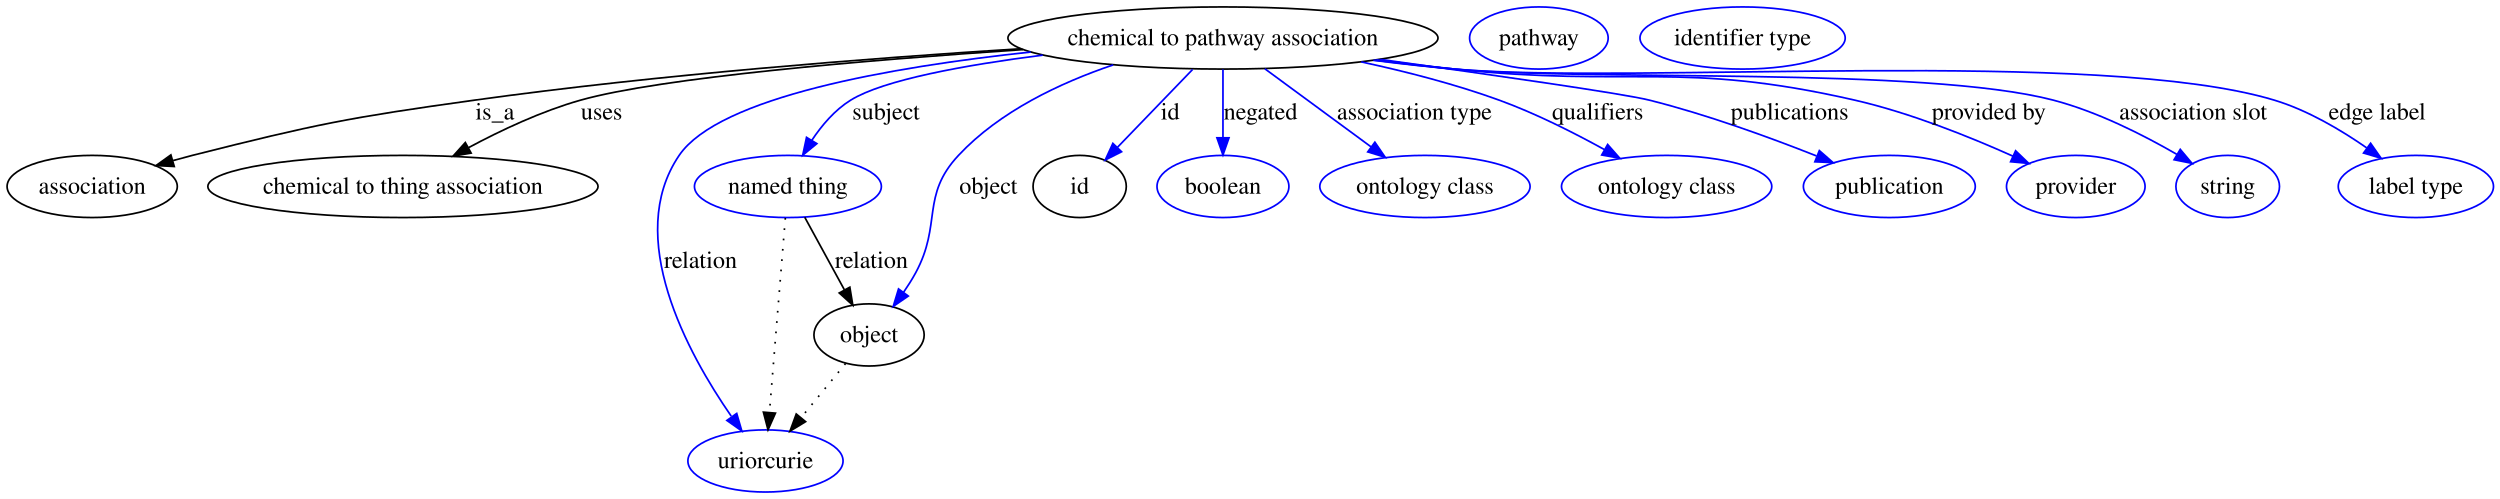
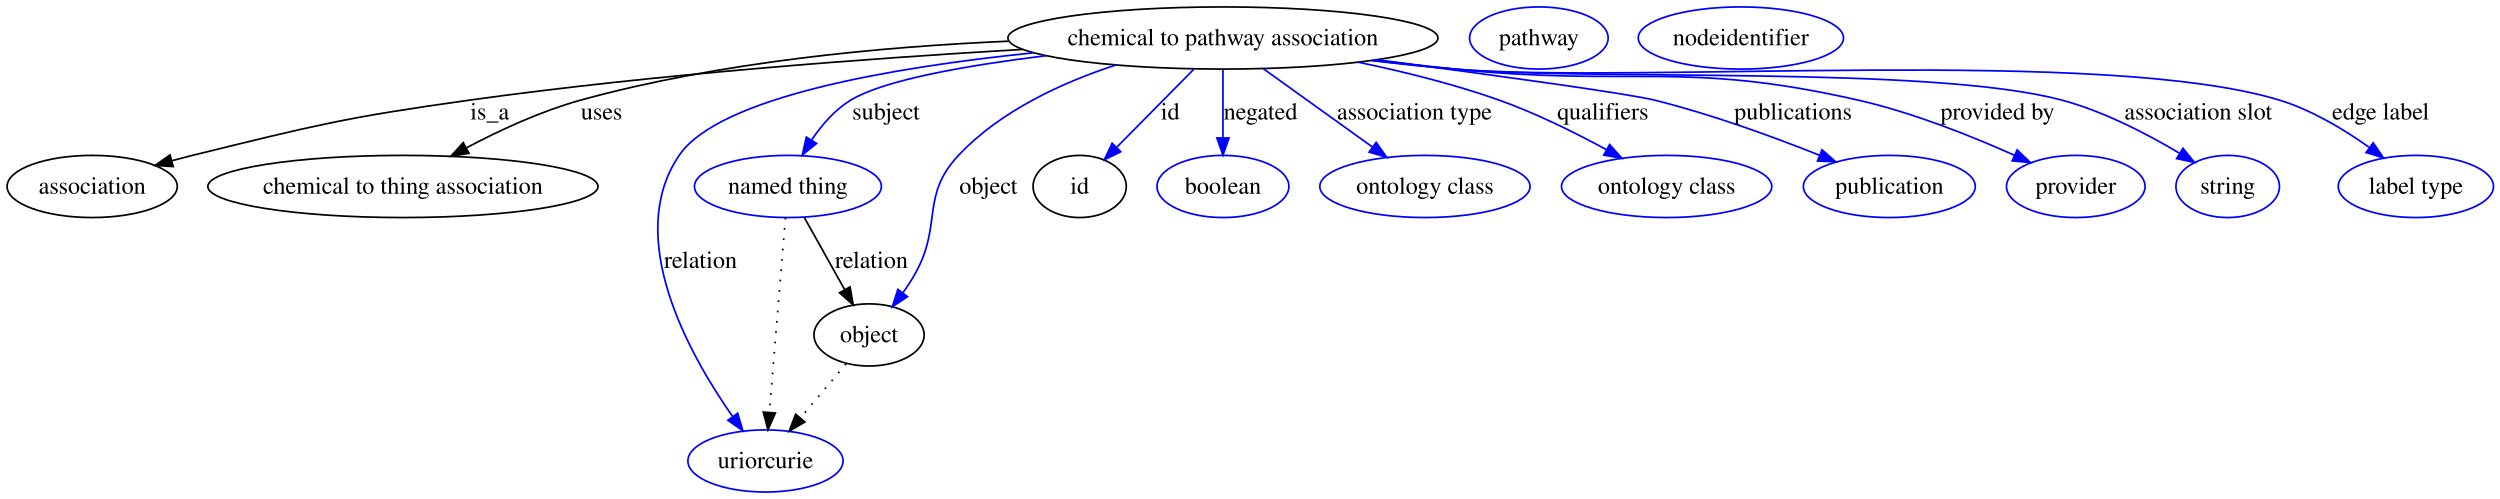
<svg xmlns="http://www.w3.org/2000/svg" width="1448pt" height="289pt" viewBox="0.00 0.00 1448.13 289.00">
  <g id="graph0" class="graph" transform="scale(1 1) rotate(0) translate(4 285)">
-     <polygon fill="#ffffff" stroke="transparent" points="-4,4 -4,-285 1444.131,-285 1444.131,4 -4,4" />
+     <polygon fill="white" stroke="transparent" points="-4,4 -4,-285 1444.13,-285 1444.13,4 -4,4" />
    <g id="node1" class="node">
-       <ellipse fill="none" stroke="#000000" cx="704.402" cy="-263" rx="124.574" ry="18" />
-       <text text-anchor="middle" x="704.402" y="-258.8" font-family="Times,serif" font-size="14.00" fill="#000000">chemical to pathway association</text>
+       <ellipse fill="none" stroke="black" cx="704.4" cy="-263" rx="124.57" ry="18" />
+       <text text-anchor="middle" x="704.4" y="-258.8" font-family="Times,serif" font-size="14.00">chemical to pathway association</text>
    </g>
    <g id="node2" class="node">
-       <ellipse fill="none" stroke="#000000" cx="49.401" cy="-177" rx="49.303" ry="18" />
-       <text text-anchor="middle" x="49.401" y="-172.8" font-family="Times,serif" font-size="14.00" fill="#000000">association</text>
+       <ellipse fill="none" stroke="black" cx="49.4" cy="-177" rx="49.3" ry="18" />
+       <text text-anchor="middle" x="49.4" y="-172.8" font-family="Times,serif" font-size="14.00">association</text>
    </g>
    <g id="edge1" class="edge">
-       <path fill="none" stroke="#000000" d="M587.167,-256.782C499.713,-251.292 377.453,-241.815 270.85,-227 197.532,-216.811 179.175,-213.107 107.401,-195 103.763,-194.082 100.015,-193.071 96.258,-192.012" />
-       <polygon fill="#000000" stroke="#000000" points="96.943,-188.565 86.363,-189.121 94.98,-195.285 96.943,-188.565" />
-       <text text-anchor="middle" x="282.677" y="-215.8" font-family="Times,serif" font-size="14.00" fill="#000000">is_a</text>
+       <path fill="none" stroke="black" d="M588.19,-256.39C500,-251.23 375.91,-242.06 267.85,-227 195.83,-216.97 178.02,-212.35 107.4,-195 103.56,-194.06 99.58,-193.02 95.61,-191.94" />
+       <polygon fill="black" stroke="black" points="96.35,-188.51 85.78,-189.19 94.47,-195.26 96.35,-188.51" />
+       <text text-anchor="middle" x="279.68" y="-215.8" font-family="Times,serif" font-size="14.00">is_a</text>
    </g>
    <g id="node3" class="node">
-       <ellipse fill="none" stroke="#000000" cx="229.401" cy="-177" rx="113.014" ry="18" />
-       <text text-anchor="middle" x="229.401" y="-172.8" font-family="Times,serif" font-size="14.00" fill="#000000">chemical to thing association</text>
+       <ellipse fill="none" stroke="black" cx="229.4" cy="-177" rx="113.01" ry="18" />
+       <text text-anchor="middle" x="229.4" y="-172.8" font-family="Times,serif" font-size="14.00">chemical to thing association</text>
    </g>
    <g id="edge2" class="edge">
-       <path fill="none" stroke="#000000" d="M588.573,-256.288C497.653,-250.182 378.914,-240.124 332.291,-227 309.784,-220.664 286.216,-209.581 267.325,-199.456" />
-       <polygon fill="#000000" stroke="#000000" points="268.902,-196.33 258.452,-194.588 265.536,-202.467 268.902,-196.33" />
-       <text text-anchor="middle" x="344.457" y="-215.8" font-family="Times,serif" font-size="14.00" fill="#000000">uses</text>
+       <path fill="none" stroke="black" d="M580.1,-261.14C506.84,-257.97 412.98,-249.26 332.29,-227 309.34,-220.67 285.24,-209.47 266.14,-199.37" />
+       <polygon fill="black" stroke="black" points="267.65,-196.21 257.19,-194.53 264.32,-202.37 267.65,-196.21" />
+       <text text-anchor="middle" x="344.46" y="-215.8" font-family="Times,serif" font-size="14.00">uses</text>
    </g>
    <g id="node4" class="node">
-       <ellipse fill="none" stroke="#0000ff" cx="452.401" cy="-177" rx="54.139" ry="18" />
-       <text text-anchor="middle" x="452.401" y="-172.8" font-family="Times,serif" font-size="14.00" fill="#000000">named thing</text>
+       <ellipse fill="none" stroke="blue" cx="452.4" cy="-177" rx="54.14" ry="18" />
+       <text text-anchor="middle" x="452.4" y="-172.8" font-family="Times,serif" font-size="14.00">named thing</text>
    </g>
    <g id="edge3" class="edge">
-       <path fill="none" stroke="#0000ff" d="M599.99,-253.089C554.7,-247.275 507.713,-238.729 488.746,-227 479.573,-221.328 472.001,-212.403 466.187,-203.654" />
-       <polygon fill="#0000ff" stroke="#0000ff" points="469.159,-201.805 460.964,-195.09 463.183,-205.45 469.159,-201.805" />
-       <text text-anchor="middle" x="509.229" y="-215.8" font-family="Times,serif" font-size="14.00" fill="#000000">subject</text>
+       <path fill="none" stroke="blue" d="M601.78,-252.74C555.98,-247.12 508.02,-238.73 488.75,-227 479.61,-221.44 472.03,-212.65 466.2,-204.04" />
+       <polygon fill="blue" stroke="blue" points="469.01,-201.92 460.76,-195.27 463.06,-205.61 469.01,-201.92" />
+       <text text-anchor="middle" x="509.23" y="-215.8" font-family="Times,serif" font-size="14.00">subject</text>
    </g>
    <g id="node5" class="node">
-       <ellipse fill="none" stroke="#0000ff" cx="439.401" cy="-18" rx="44.942" ry="18" />
-       <text text-anchor="middle" x="439.401" y="-13.8" font-family="Times,serif" font-size="14.00" fill="#000000">uriorcurie</text>
+       <ellipse fill="none" stroke="blue" cx="439.4" cy="-18" rx="44.94" ry="18" />
+       <text text-anchor="middle" x="439.4" y="-13.8" font-family="Times,serif" font-size="14.00">uriorcurie</text>
    </g>
    <g id="edge4" class="edge">
-       <path fill="none" stroke="#0000ff" d="M593.044,-254.875C511.936,-246.198 412.41,-228.828 389.401,-195 357.367,-147.901 394.253,-80.499 419.565,-43.957" />
-       <polygon fill="#0000ff" stroke="#0000ff" points="422.74,-45.535 425.702,-35.363 417.043,-41.467 422.74,-45.535" />
-       <text text-anchor="middle" x="401.781" y="-129.8" font-family="Times,serif" font-size="14.00" fill="#000000">relation</text>
+       <path fill="none" stroke="blue" d="M594.28,-254.38C512.95,-246.03 412.51,-228.98 389.4,-195 357.29,-147.78 394.93,-80.09 420.2,-43.97" />
+       <polygon fill="blue" stroke="blue" points="423.3,-45.65 426.3,-35.49 417.62,-41.56 423.3,-45.65" />
+       <text text-anchor="middle" x="401.78" y="-129.8" font-family="Times,serif" font-size="14.00">relation</text>
    </g>
    <g id="node6" class="node">
-       <ellipse fill="none" stroke="#000000" cx="499.401" cy="-91" rx="31.931" ry="18" />
-       <text text-anchor="middle" x="499.401" y="-86.8" font-family="Times,serif" font-size="14.00" fill="#000000">object</text>
+       <ellipse fill="none" stroke="black" cx="499.4" cy="-91" rx="31.93" ry="18" />
+       <text text-anchor="middle" x="499.4" y="-86.8" font-family="Times,serif" font-size="14.00">object</text>
    </g>
    <g id="edge5" class="edge">
-       <path fill="none" stroke="#0000ff" d="M640.809,-247.423C610.186,-237.055 575.032,-220.519 551.194,-195 529.236,-171.492 541.727,-155.283 526.402,-127 524.35,-123.213 521.93,-119.388 519.395,-115.717" />
-       <polygon fill="#0000ff" stroke="#0000ff" points="522.124,-113.52 513.393,-107.52 516.477,-117.656 522.124,-113.52" />
-       <text text-anchor="middle" x="568.505" y="-172.8" font-family="Times,serif" font-size="14.00" fill="#000000">object</text>
+       <path fill="none" stroke="blue" d="M642.35,-247.37C611.37,-237.24 575.44,-220.82 551.19,-195 529.17,-171.55 541.92,-155.18 526.4,-127 524.28,-123.14 521.75,-119.26 519.11,-115.55" />
+       <polygon fill="blue" stroke="blue" points="521.69,-113.17 512.86,-107.31 516.11,-117.4 521.69,-113.17" />
+       <text text-anchor="middle" x="568.51" y="-172.8" font-family="Times,serif" font-size="14.00">object</text>
    </g>
    <g id="node8" class="node">
-       <ellipse fill="none" stroke="#000000" cx="621.402" cy="-177" rx="27" ry="18" />
-       <text text-anchor="middle" x="621.402" y="-172.8" font-family="Times,serif" font-size="14.00" fill="#000000">id</text>
+       <ellipse fill="none" stroke="black" cx="621.4" cy="-177" rx="27" ry="18" />
+       <text text-anchor="middle" x="621.4" y="-172.8" font-family="Times,serif" font-size="14.00">id</text>
    </g>
    <g id="edge6" class="edge">
-       <path fill="none" stroke="#0000ff" d="M686.799,-244.762C674.112,-231.615 656.904,-213.785 643.324,-199.715" />
-       <polygon fill="#0000ff" stroke="#0000ff" points="645.667,-197.103 636.204,-192.338 640.63,-201.964 645.667,-197.103" />
-       <text text-anchor="middle" x="673.846" y="-215.8" font-family="Times,serif" font-size="14.00" fill="#000000">id</text>
+       <path fill="none" stroke="blue" d="M687.61,-245C674.74,-231.98 656.88,-213.91 642.96,-199.82" />
+       <polygon fill="blue" stroke="blue" points="645.2,-197.11 635.68,-192.46 640.22,-202.03 645.2,-197.11" />
+       <text text-anchor="middle" x="673.85" y="-215.8" font-family="Times,serif" font-size="14.00">id</text>
    </g>
    <g id="node10" class="node">
-       <ellipse fill="none" stroke="#0000ff" cx="704.402" cy="-177" rx="38.202" ry="18" />
-       <text text-anchor="middle" x="704.402" y="-172.8" font-family="Times,serif" font-size="14.00" fill="#000000">boolean</text>
+       <ellipse fill="none" stroke="blue" cx="704.4" cy="-177" rx="38.2" ry="18" />
+       <text text-anchor="middle" x="704.4" y="-172.8" font-family="Times,serif" font-size="14.00">boolean</text>
    </g>
    <g id="edge7" class="edge">
-       <path fill="none" stroke="#0000ff" d="M704.402,-244.762C704.402,-233.36 704.402,-218.434 704.402,-205.494" />
-       <polygon fill="#0000ff" stroke="#0000ff" points="707.902,-205.212 704.402,-195.212 700.902,-205.212 707.902,-205.212" />
-       <text text-anchor="middle" x="726.167" y="-215.8" font-family="Times,serif" font-size="14.00" fill="#000000">negated</text>
+       <path fill="none" stroke="blue" d="M704.4,-244.6C704.4,-233.26 704.4,-218.23 704.4,-205.32" />
+       <polygon fill="blue" stroke="blue" points="707.9,-205.1 704.4,-195.1 700.9,-205.1 707.9,-205.1" />
+       <text text-anchor="middle" x="726.17" y="-215.8" font-family="Times,serif" font-size="14.00">negated</text>
    </g>
    <g id="node11" class="node">
-       <ellipse fill="none" stroke="#0000ff" cx="821.402" cy="-177" rx="60.905" ry="18" />
-       <text text-anchor="middle" x="821.402" y="-172.8" font-family="Times,serif" font-size="14.00" fill="#000000">ontology class</text>
+       <ellipse fill="none" stroke="blue" cx="821.4" cy="-177" rx="60.9" ry="18" />
+       <text text-anchor="middle" x="821.4" y="-172.8" font-family="Times,serif" font-size="14.00">ontology class</text>
    </g>
    <g id="edge8" class="edge">
-       <path fill="none" stroke="#0000ff" d="M728.644,-245.181C746.486,-232.066 770.891,-214.127 790.19,-199.942" />
-       <polygon fill="#0000ff" stroke="#0000ff" points="792.4,-202.661 798.384,-193.919 788.254,-197.021 792.4,-202.661" />
-       <text text-anchor="middle" x="815.307" y="-215.8" font-family="Times,serif" font-size="14.00" fill="#000000">association type</text>
+       <path fill="none" stroke="blue" d="M727.8,-245.2C745.92,-232.19 771.18,-214.06 790.89,-199.91" />
+       <polygon fill="blue" stroke="blue" points="793.15,-202.59 799.24,-193.91 789.07,-196.9 793.15,-202.59" />
+       <text text-anchor="middle" x="815.31" y="-215.8" font-family="Times,serif" font-size="14.00">association type</text>
    </g>
    <g id="node12" class="node">
-       <ellipse fill="none" stroke="#0000ff" cx="961.402" cy="-177" rx="60.905" ry="18" />
-       <text text-anchor="middle" x="961.402" y="-172.8" font-family="Times,serif" font-size="14.00" fill="#000000">ontology class</text>
+       <ellipse fill="none" stroke="blue" cx="961.4" cy="-177" rx="60.9" ry="18" />
+       <text text-anchor="middle" x="961.4" y="-172.8" font-family="Times,serif" font-size="14.00">ontology class</text>
    </g>
    <g id="edge9" class="edge">
-       <path fill="none" stroke="#0000ff" d="M784.489,-249.157C810.392,-243.58 838.98,-236.24 864.402,-227 885.327,-219.394 907.481,-208.235 925.326,-198.388" />
-       <polygon fill="#0000ff" stroke="#0000ff" points="927.231,-201.332 934.236,-193.383 923.803,-195.229 927.231,-201.332" />
-       <text text-anchor="middle" x="921.453" y="-215.8" font-family="Times,serif" font-size="14.00" fill="#000000">qualifiers</text>
+       <path fill="none" stroke="blue" d="M782.82,-248.96C809.15,-243.5 838.41,-236.24 864.4,-227 885.75,-219.41 908.41,-208.16 926.45,-198.36" />
+       <polygon fill="blue" stroke="blue" points="928.38,-201.29 935.44,-193.39 924.99,-195.16 928.38,-201.29" />
+       <text text-anchor="middle" x="924.45" y="-215.8" font-family="Times,serif" font-size="14.00">qualifiers</text>
    </g>
    <g id="node13" class="node">
-       <ellipse fill="none" stroke="#0000ff" cx="1090.401" cy="-177" rx="49.788" ry="18" />
-       <text text-anchor="middle" x="1090.401" y="-172.8" font-family="Times,serif" font-size="14.00" fill="#000000">publication</text>
+       <ellipse fill="none" stroke="blue" cx="1090.4" cy="-177" rx="49.79" ry="18" />
+       <text text-anchor="middle" x="1090.4" y="-172.8" font-family="Times,serif" font-size="14.00">publication</text>
    </g>
    <g id="edge10" class="edge">
-       <path fill="none" stroke="#0000ff" d="M795.511,-250.622C859.476,-241.778 936.214,-230.797 951.402,-227 984.639,-218.689 1021.04,-205.436 1048.252,-194.662" />
-       <polygon fill="#0000ff" stroke="#0000ff" points="1049.859,-197.789 1057.838,-190.819 1047.254,-191.291 1049.859,-197.789" />
-       <text text-anchor="middle" x="1032.619" y="-215.8" font-family="Times,serif" font-size="14.00" fill="#000000">publications</text>
+       <path fill="none" stroke="blue" d="M793.94,-250.38C859.2,-241.76 938.82,-230.85 954.4,-227 987.27,-218.87 1023.28,-205.7 1049.98,-195.06" />
+       <polygon fill="blue" stroke="blue" points="1051.41,-198.25 1059.37,-191.27 1048.79,-191.76 1051.41,-198.25" />
+       <text text-anchor="middle" x="1034.62" y="-215.8" font-family="Times,serif" font-size="14.00">publications</text>
    </g>
    <g id="node14" class="node">
-       <ellipse fill="none" stroke="#0000ff" cx="1198.401" cy="-177" rx="40.132" ry="18" />
-       <text text-anchor="middle" x="1198.401" y="-172.8" font-family="Times,serif" font-size="14.00" fill="#000000">provider</text>
+       <ellipse fill="none" stroke="blue" cx="1198.4" cy="-177" rx="40.13" ry="18" />
+       <text text-anchor="middle" x="1198.4" y="-172.8" font-family="Times,serif" font-size="14.00">provider</text>
    </g>
    <g id="edge11" class="edge">
-       <path fill="none" stroke="#0000ff" d="M793.335,-250.342C808.36,-248.408 823.812,-246.545 838.402,-245 941.248,-234.111 969.585,-250.065 1070.401,-227 1102.366,-219.687 1136.903,-205.814 1162.037,-194.534" />
-       <polygon fill="#0000ff" stroke="#0000ff" points="1163.542,-197.694 1171.184,-190.356 1160.634,-191.327 1163.542,-197.694" />
-       <text text-anchor="middle" x="1148.034" y="-215.8" font-family="Times,serif" font-size="14.00" fill="#000000">provided by</text>
+       <path fill="none" stroke="blue" d="M792.63,-250.18C807.88,-248.31 823.59,-246.51 838.4,-245 942.17,-234.43 970.7,-250.15 1072.4,-227 1103.92,-219.83 1137.99,-206.19 1162.75,-195.12" />
+       <polygon fill="blue" stroke="blue" points="1164.44,-198.2 1172.09,-190.87 1161.53,-191.83 1164.44,-198.2" />
+       <text text-anchor="middle" x="1153.03" y="-215.8" font-family="Times,serif" font-size="14.00">provided by</text>
    </g>
    <g id="node15" class="node">
-       <ellipse fill="none" stroke="#0000ff" cx="1286.401" cy="-177" rx="30.003" ry="18" />
-       <text text-anchor="middle" x="1286.401" y="-172.8" font-family="Times,serif" font-size="14.00" fill="#000000">string</text>
+       <ellipse fill="none" stroke="blue" cx="1286.4" cy="-177" rx="30" ry="18" />
+       <text text-anchor="middle" x="1286.4" y="-172.8" font-family="Times,serif" font-size="14.00">string</text>
    </g>
    <g id="edge12" class="edge">
-       <path fill="none" stroke="#0000ff" d="M792.222,-250.159C807.589,-248.21 823.443,-246.39 838.402,-245 915.285,-237.854 1110.698,-246.533 1185.401,-227 1210.894,-220.334 1237.516,-206.845 1257.024,-195.555" />
-       <polygon fill="#0000ff" stroke="#0000ff" points="1258.911,-198.506 1265.725,-190.393 1255.339,-192.486 1258.911,-198.506" />
-       <text text-anchor="middle" x="1266.369" y="-215.8" font-family="Times,serif" font-size="14.00" fill="#000000">association slot</text>
+       <path fill="none" stroke="blue" d="M791.16,-250.03C806.86,-248.14 823.1,-246.36 838.4,-245 916.42,-238.07 1114.74,-247.25 1190.4,-227 1214.68,-220.5 1239.91,-207.34 1258.4,-196.29" />
+       <polygon fill="blue" stroke="blue" points="1260.47,-199.12 1267.17,-190.91 1256.81,-193.16 1260.47,-199.12" />
+       <text text-anchor="middle" x="1269.37" y="-215.8" font-family="Times,serif" font-size="14.00">association slot</text>
    </g>
    <g id="node16" class="node">
-       <ellipse fill="none" stroke="#0000ff" cx="1395.401" cy="-177" rx="44.96" ry="18" />
-       <text text-anchor="middle" x="1395.401" y="-172.8" font-family="Times,serif" font-size="14.00" fill="#000000">label type</text>
+       <ellipse fill="none" stroke="blue" cx="1395.4" cy="-177" rx="44.96" ry="18" />
+       <text text-anchor="middle" x="1395.4" y="-172.8" font-family="Times,serif" font-size="14.00">label type</text>
    </g>
    <g id="edge13" class="edge">
-       <path fill="none" stroke="#0000ff" d="M791.486,-250.073C807.08,-248.109 823.2,-246.306 838.402,-245 943.645,-235.958 1212.264,-257.481 1313.401,-227 1332.619,-221.208 1351.894,-209.808 1366.924,-199.355" />
-       <polygon fill="#0000ff" stroke="#0000ff" points="1369.18,-202.043 1375.25,-193.358 1365.09,-196.362 1369.18,-202.043" />
-       <text text-anchor="middle" x="1372.969" y="-215.8" font-family="Times,serif" font-size="14.00" fill="#000000">edge label</text>
+       <path fill="none" stroke="blue" d="M790.42,-249.94C806.35,-248.04 822.86,-246.28 838.4,-245 944.34,-236.3 1214.74,-258.05 1316.4,-227 1335.06,-221.3 1353.72,-210.05 1368.21,-199.77" />
+       <polygon fill="blue" stroke="blue" points="1370.68,-202.3 1376.66,-193.55 1366.53,-196.66 1370.68,-202.3" />
+       <text text-anchor="middle" x="1374.97" y="-215.8" font-family="Times,serif" font-size="14.00">edge label</text>
    </g>
    <g id="edge15" class="edge">
-       <path fill="none" stroke="#000000" stroke-dasharray="1,5" d="M450.91,-158.761C448.657,-131.205 444.367,-78.735 441.709,-46.223" />
-       <polygon fill="#000000" stroke="#000000" points="445.179,-45.708 440.875,-36.027 438.202,-46.279 445.179,-45.708" />
+       <path fill="none" stroke="black" stroke-dasharray="1,5" d="M450.99,-158.9C448.74,-131.77 444.34,-78.61 441.65,-46.21" />
+       <polygon fill="black" stroke="black" points="445.13,-45.76 440.82,-36.08 438.15,-46.33 445.13,-45.76" />
    </g>
    <g id="edge14" class="edge">
-       <path fill="none" stroke="#000000" d="M462.14,-159.181C468.781,-147.029 477.687,-130.734 485.126,-117.121" />
-       <polygon fill="#000000" stroke="#000000" points="488.272,-118.663 489.996,-108.21 482.129,-115.306 488.272,-118.663" />
-       <text text-anchor="middle" x="500.781" y="-129.8" font-family="Times,serif" font-size="14.00" fill="#000000">relation</text>
+       <path fill="none" stroke="black" d="M461.91,-159C468.63,-147 477.73,-130.73 485.29,-117.22" />
+       <polygon fill="black" stroke="black" points="488.4,-118.84 490.22,-108.4 482.29,-115.42 488.4,-118.84" />
+       <text text-anchor="middle" x="500.78" y="-129.8" font-family="Times,serif" font-size="14.00">relation</text>
    </g>
    <g id="edge16" class="edge">
-       <path fill="none" stroke="#000000" stroke-dasharray="1,5" d="M485.787,-74.435C478.202,-65.207 468.602,-53.528 460.106,-43.191" />
-       <polygon fill="#000000" stroke="#000000" points="462.642,-40.764 453.589,-35.261 457.234,-45.209 462.642,-40.764" />
+       <path fill="none" stroke="black" stroke-dasharray="1,5" d="M486.09,-74.24C478.35,-65.09 468.44,-53.36 459.75,-43.07" />
+       <polygon fill="black" stroke="black" points="462.22,-40.58 453.1,-35.21 456.88,-45.1 462.22,-40.58" />
    </g>
    <g id="node7" class="node">
-       <ellipse fill="none" stroke="#0000ff" cx="887.402" cy="-263" rx="40.132" ry="18" />
-       <text text-anchor="middle" x="887.402" y="-258.8" font-family="Times,serif" font-size="14.00" fill="#000000">pathway</text>
+       <ellipse fill="none" stroke="blue" cx="887.4" cy="-263" rx="40.13" ry="18" />
+       <text text-anchor="middle" x="887.4" y="-258.8" font-family="Times,serif" font-size="14.00">pathway</text>
    </g>
    <g id="node9" class="node">
-       <ellipse fill="none" stroke="#0000ff" cx="1005.402" cy="-263" rx="59.443" ry="18" />
-       <text text-anchor="middle" x="1005.402" y="-258.8" font-family="Times,serif" font-size="14.00" fill="#000000">identifier type</text>
+       <ellipse fill="none" stroke="blue" cx="1004.4" cy="-263" rx="59.45" ry="18" />
+       <text text-anchor="middle" x="1004.4" y="-258.8" font-family="Times,serif" font-size="14.00">nodeidentifier</text>
    </g>
  </g>
</svg>
